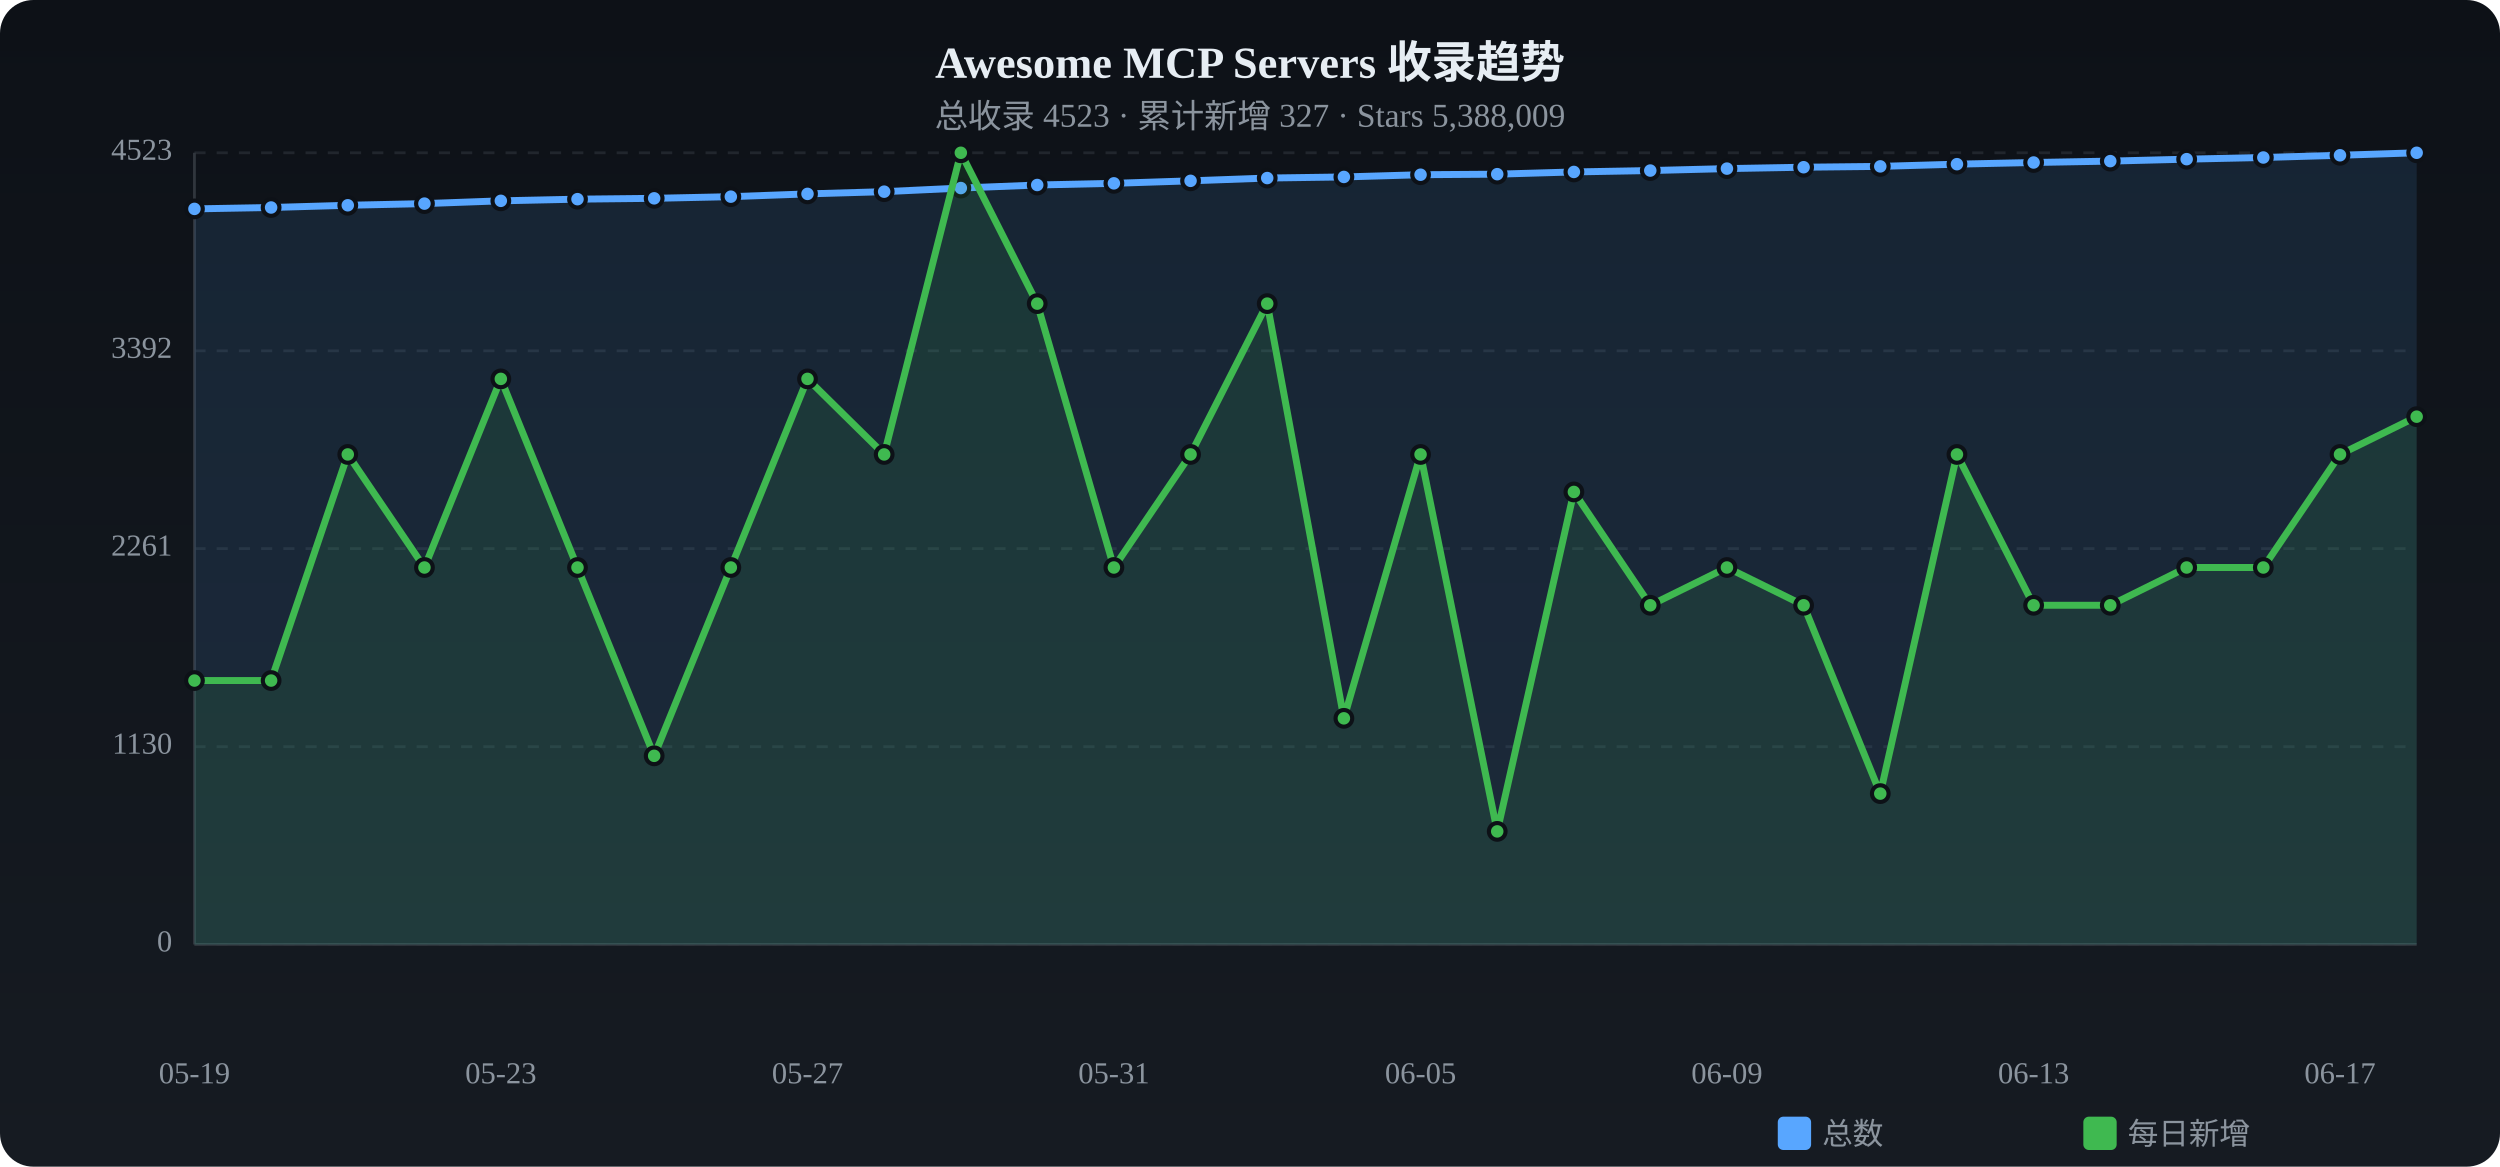
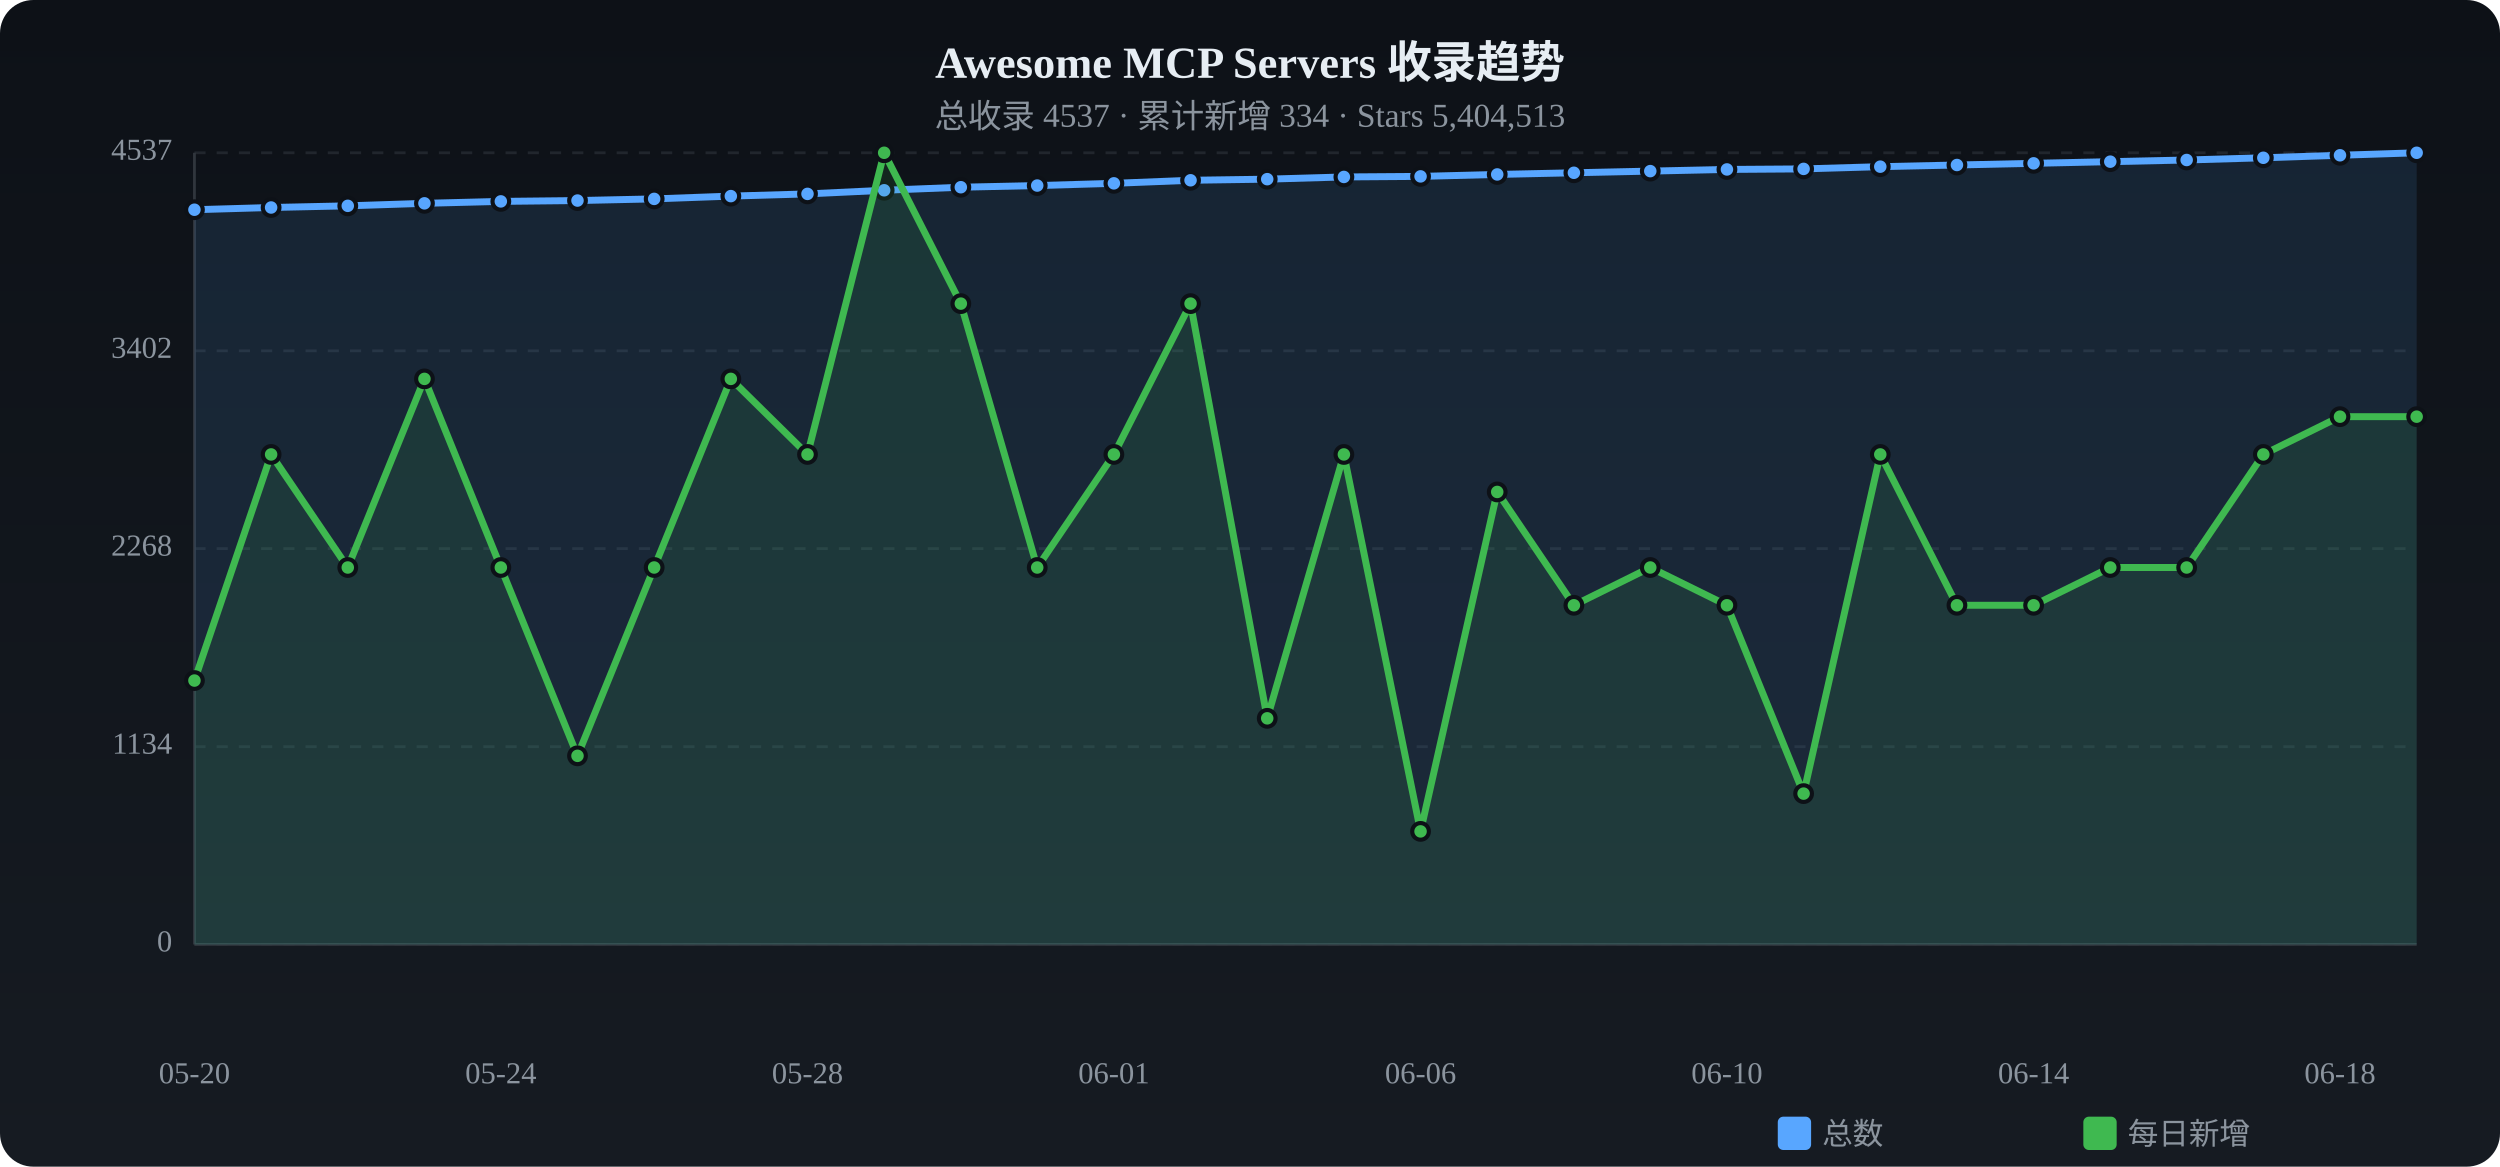
<svg xmlns="http://www.w3.org/2000/svg" viewBox="0 0 900 420" width="900" height="420">
  <defs>
    <linearGradient id="tbg" x1="0%" y1="0%" x2="0%" y2="100%">
      <stop offset="0%" stop-color="#0d1117" />
      <stop offset="100%" stop-color="#161b22" />
    </linearGradient>
  </defs>
  <rect width="900" height="420" rx="12" fill="url(#tbg)" />
  <text x="450.0" y="28" text-anchor="middle" fill="#e6edf3" font-size="16" font-weight="bold">Awesome MCP Servers 收录趋势</text>
-   <text x="450.0" y="46" text-anchor="middle" fill="#8b949e" font-size="12">总收录 4523 · 累计新增 327 · Stars 5,388,009</text>
+   <text x="450.0" y="46" text-anchor="middle" fill="#8b949e" font-size="12">总收录 4537 · 累计新增 334 · Stars 5,404,513</text>
  <text x="62" y="340.0" text-anchor="end" fill="#8b949e" font-size="11" dominant-baseline="middle">0</text>
  <line x1="70" y1="340.0" x2="870" y2="340.0" stroke="#21262d" stroke-dasharray="4 4" />
-   <text x="62" y="268.8" text-anchor="end" fill="#8b949e" font-size="11" dominant-baseline="middle">1130</text>
+   <text x="62" y="268.8" text-anchor="end" fill="#8b949e" font-size="11" dominant-baseline="middle">1134</text>
  <line x1="70" y1="268.8" x2="870" y2="268.8" stroke="#21262d" stroke-dasharray="4 4" />
-   <text x="62" y="197.5" text-anchor="end" fill="#8b949e" font-size="11" dominant-baseline="middle">2261</text>
+   <text x="62" y="197.5" text-anchor="end" fill="#8b949e" font-size="11" dominant-baseline="middle">2268</text>
  <line x1="70" y1="197.5" x2="870" y2="197.5" stroke="#21262d" stroke-dasharray="4 4" />
-   <text x="62" y="126.3" text-anchor="end" fill="#8b949e" font-size="11" dominant-baseline="middle">3392</text>
+   <text x="62" y="126.3" text-anchor="end" fill="#8b949e" font-size="11" dominant-baseline="middle">3402</text>
  <line x1="70" y1="126.3" x2="870" y2="126.3" stroke="#21262d" stroke-dasharray="4 4" />
-   <text x="62" y="55.0" text-anchor="end" fill="#8b949e" font-size="11" dominant-baseline="middle">4523</text>
+   <text x="62" y="55.0" text-anchor="end" fill="#8b949e" font-size="11" dominant-baseline="middle">4537</text>
  <line x1="70" y1="55.0" x2="870" y2="55.0" stroke="#21262d" stroke-dasharray="4 4" />
  <line x1="70" y1="55" x2="70" y2="340" stroke="#30363d" />
  <line x1="70" y1="340" x2="870" y2="340" stroke="#30363d" />
-   <path d="M70.0,75.2 L97.6,74.7 L125.2,73.9 L152.8,73.3 L180.3,72.3 L207.9,71.7 L235.5,71.4 L263.1,70.8 L290.7,69.8 L318.3,69.0 L345.9,67.7 L373.4,66.6 L401.0,66.0 L428.6,65.1 L456.2,64.1 L483.8,63.7 L511.4,62.9 L539.0,62.7 L566.6,61.9 L594.1,61.4 L621.7,60.7 L649.3,60.2 L676.9,59.9 L704.5,59.1 L732.1,58.5 L759.7,58.0 L787.2,57.3 L814.8,56.7 L842.4,55.9 L870.0,55.0 L870.0,340 L70.0,340 Z" fill="#58a6ff" opacity="0.12" />
-   <polyline points="70.0,75.2 97.6,74.7 125.2,73.9 152.8,73.3 180.3,72.3 207.9,71.7 235.5,71.4 263.1,70.8 290.7,69.8 318.3,69.0 345.9,67.7 373.4,66.6 401.0,66.0 428.6,65.1 456.2,64.1 483.8,63.7 511.4,62.9 539.0,62.7 566.6,61.9 594.1,61.4 621.7,60.7 649.3,60.2 676.9,59.9 704.5,59.1 732.1,58.5 759.7,58.0 787.2,57.3 814.8,56.7 842.4,55.9 870.0,55.0" fill="none" stroke="#58a6ff" stroke-width="2.5" stroke-linecap="round" stroke-linejoin="round" />
-   <circle cx="70.0" cy="75.2" r="3" fill="#58a6ff" stroke="#0d1117" stroke-width="1.5" />
+   <path d="M70.0,75.5 L97.6,74.7 L125.2,74.1 L152.8,73.2 L180.3,72.5 L207.9,72.2 L235.5,71.6 L263.1,70.6 L290.7,69.8 L318.3,68.5 L345.9,67.4 L373.4,66.8 L401.0,66.0 L428.6,64.9 L456.2,64.5 L483.8,63.7 L511.4,63.5 L539.0,62.8 L566.6,62.2 L594.1,61.6 L621.7,61.0 L649.3,60.8 L676.9,60.0 L704.5,59.4 L732.1,58.8 L759.7,58.2 L787.2,57.6 L814.8,56.8 L842.4,55.9 L870.0,55.0 L870.0,340 L70.0,340 Z" fill="#58a6ff" opacity="0.12" />
+   <polyline points="70.0,75.5 97.6,74.7 125.2,74.1 152.8,73.2 180.3,72.5 207.9,72.2 235.5,71.6 263.1,70.6 290.7,69.8 318.3,68.5 345.9,67.4 373.4,66.8 401.0,66.0 428.6,64.9 456.2,64.5 483.8,63.7 511.4,63.5 539.0,62.8 566.6,62.2 594.1,61.6 621.7,61.0 649.3,60.8 676.9,60.0 704.5,59.4 732.1,58.8 759.7,58.2 787.2,57.6 814.8,56.8 842.4,55.9 870.0,55.0" fill="none" stroke="#58a6ff" stroke-width="2.5" stroke-linecap="round" stroke-linejoin="round" />
+   <circle cx="70.0" cy="75.5" r="3" fill="#58a6ff" stroke="#0d1117" stroke-width="1.5" />
  <circle cx="97.6" cy="74.7" r="3" fill="#58a6ff" stroke="#0d1117" stroke-width="1.5" />
-   <circle cx="125.2" cy="73.9" r="3" fill="#58a6ff" stroke="#0d1117" stroke-width="1.5" />
-   <circle cx="152.8" cy="73.3" r="3" fill="#58a6ff" stroke="#0d1117" stroke-width="1.5" />
-   <circle cx="180.3" cy="72.3" r="3" fill="#58a6ff" stroke="#0d1117" stroke-width="1.5" />
-   <circle cx="207.9" cy="71.7" r="3" fill="#58a6ff" stroke="#0d1117" stroke-width="1.5" />
-   <circle cx="235.5" cy="71.4" r="3" fill="#58a6ff" stroke="#0d1117" stroke-width="1.5" />
-   <circle cx="263.1" cy="70.8" r="3" fill="#58a6ff" stroke="#0d1117" stroke-width="1.5" />
+   <circle cx="125.2" cy="74.1" r="3" fill="#58a6ff" stroke="#0d1117" stroke-width="1.5" />
+   <circle cx="152.8" cy="73.2" r="3" fill="#58a6ff" stroke="#0d1117" stroke-width="1.5" />
+   <circle cx="180.3" cy="72.5" r="3" fill="#58a6ff" stroke="#0d1117" stroke-width="1.5" />
+   <circle cx="207.9" cy="72.2" r="3" fill="#58a6ff" stroke="#0d1117" stroke-width="1.5" />
+   <circle cx="235.5" cy="71.6" r="3" fill="#58a6ff" stroke="#0d1117" stroke-width="1.5" />
+   <circle cx="263.1" cy="70.6" r="3" fill="#58a6ff" stroke="#0d1117" stroke-width="1.5" />
  <circle cx="290.7" cy="69.8" r="3" fill="#58a6ff" stroke="#0d1117" stroke-width="1.5" />
-   <circle cx="318.3" cy="69.0" r="3" fill="#58a6ff" stroke="#0d1117" stroke-width="1.5" />
-   <circle cx="345.9" cy="67.7" r="3" fill="#58a6ff" stroke="#0d1117" stroke-width="1.5" />
-   <circle cx="373.4" cy="66.6" r="3" fill="#58a6ff" stroke="#0d1117" stroke-width="1.5" />
+   <circle cx="318.3" cy="68.5" r="3" fill="#58a6ff" stroke="#0d1117" stroke-width="1.5" />
+   <circle cx="345.9" cy="67.4" r="3" fill="#58a6ff" stroke="#0d1117" stroke-width="1.5" />
+   <circle cx="373.4" cy="66.8" r="3" fill="#58a6ff" stroke="#0d1117" stroke-width="1.5" />
  <circle cx="401.0" cy="66.0" r="3" fill="#58a6ff" stroke="#0d1117" stroke-width="1.5" />
-   <circle cx="428.6" cy="65.1" r="3" fill="#58a6ff" stroke="#0d1117" stroke-width="1.5" />
-   <circle cx="456.2" cy="64.1" r="3" fill="#58a6ff" stroke="#0d1117" stroke-width="1.5" />
+   <circle cx="428.6" cy="64.9" r="3" fill="#58a6ff" stroke="#0d1117" stroke-width="1.5" />
+   <circle cx="456.2" cy="64.5" r="3" fill="#58a6ff" stroke="#0d1117" stroke-width="1.5" />
  <circle cx="483.8" cy="63.7" r="3" fill="#58a6ff" stroke="#0d1117" stroke-width="1.5" />
-   <circle cx="511.4" cy="62.9" r="3" fill="#58a6ff" stroke="#0d1117" stroke-width="1.5" />
-   <circle cx="539.0" cy="62.7" r="3" fill="#58a6ff" stroke="#0d1117" stroke-width="1.5" />
-   <circle cx="566.6" cy="61.9" r="3" fill="#58a6ff" stroke="#0d1117" stroke-width="1.5" />
-   <circle cx="594.1" cy="61.4" r="3" fill="#58a6ff" stroke="#0d1117" stroke-width="1.5" />
-   <circle cx="621.7" cy="60.7" r="3" fill="#58a6ff" stroke="#0d1117" stroke-width="1.5" />
-   <circle cx="649.3" cy="60.2" r="3" fill="#58a6ff" stroke="#0d1117" stroke-width="1.5" />
-   <circle cx="676.9" cy="59.9" r="3" fill="#58a6ff" stroke="#0d1117" stroke-width="1.5" />
-   <circle cx="704.5" cy="59.1" r="3" fill="#58a6ff" stroke="#0d1117" stroke-width="1.5" />
-   <circle cx="732.1" cy="58.5" r="3" fill="#58a6ff" stroke="#0d1117" stroke-width="1.5" />
-   <circle cx="759.7" cy="58.0" r="3" fill="#58a6ff" stroke="#0d1117" stroke-width="1.5" />
-   <circle cx="787.2" cy="57.3" r="3" fill="#58a6ff" stroke="#0d1117" stroke-width="1.5" />
-   <circle cx="814.8" cy="56.7" r="3" fill="#58a6ff" stroke="#0d1117" stroke-width="1.5" />
+   <circle cx="511.4" cy="63.5" r="3" fill="#58a6ff" stroke="#0d1117" stroke-width="1.5" />
+   <circle cx="539.0" cy="62.8" r="3" fill="#58a6ff" stroke="#0d1117" stroke-width="1.5" />
+   <circle cx="566.6" cy="62.2" r="3" fill="#58a6ff" stroke="#0d1117" stroke-width="1.5" />
+   <circle cx="594.1" cy="61.6" r="3" fill="#58a6ff" stroke="#0d1117" stroke-width="1.5" />
+   <circle cx="621.7" cy="61.0" r="3" fill="#58a6ff" stroke="#0d1117" stroke-width="1.5" />
+   <circle cx="649.3" cy="60.8" r="3" fill="#58a6ff" stroke="#0d1117" stroke-width="1.5" />
+   <circle cx="676.9" cy="60.0" r="3" fill="#58a6ff" stroke="#0d1117" stroke-width="1.5" />
+   <circle cx="704.5" cy="59.4" r="3" fill="#58a6ff" stroke="#0d1117" stroke-width="1.5" />
+   <circle cx="732.1" cy="58.8" r="3" fill="#58a6ff" stroke="#0d1117" stroke-width="1.5" />
+   <circle cx="759.7" cy="58.2" r="3" fill="#58a6ff" stroke="#0d1117" stroke-width="1.5" />
+   <circle cx="787.2" cy="57.6" r="3" fill="#58a6ff" stroke="#0d1117" stroke-width="1.5" />
+   <circle cx="814.8" cy="56.8" r="3" fill="#58a6ff" stroke="#0d1117" stroke-width="1.5" />
  <circle cx="842.4" cy="55.9" r="3" fill="#58a6ff" stroke="#0d1117" stroke-width="1.5" />
  <circle cx="870.0" cy="55.0" r="3" fill="#58a6ff" stroke="#0d1117" stroke-width="1.5" />
-   <path d="M70.0,245.0 L97.6,245.0 L125.2,163.6 L152.8,204.3 L180.3,136.4 L207.9,204.3 L235.5,272.1 L263.1,204.3 L290.7,136.4 L318.3,163.6 L345.9,55.0 L373.4,109.3 L401.0,204.3 L428.6,163.6 L456.2,109.3 L483.8,258.6 L511.4,163.6 L539.0,299.3 L566.6,177.1 L594.1,217.9 L621.7,204.3 L649.3,217.9 L676.9,285.7 L704.5,163.6 L732.1,217.9 L759.7,217.9 L787.2,204.3 L814.8,204.3 L842.4,163.6 L870.0,150.0 L870.0,340 L70.0,340 Z" fill="#3fb950" opacity="0.12" />
-   <polyline points="70.0,245.0 97.6,245.0 125.2,163.6 152.8,204.3 180.3,136.4 207.9,204.3 235.5,272.1 263.1,204.3 290.7,136.4 318.3,163.6 345.9,55.0 373.4,109.3 401.0,204.3 428.6,163.6 456.2,109.3 483.8,258.6 511.4,163.6 539.0,299.3 566.6,177.1 594.1,217.9 621.7,204.3 649.3,217.9 676.9,285.7 704.5,163.6 732.1,217.9 759.7,217.9 787.2,204.3 814.8,204.3 842.4,163.6 870.0,150.0" fill="none" stroke="#3fb950" stroke-width="2.5" stroke-linecap="round" stroke-linejoin="round" />
+   <path d="M70.0,245.0 L97.6,163.6 L125.2,204.3 L152.8,136.4 L180.3,204.3 L207.9,272.1 L235.5,204.3 L263.1,136.4 L290.7,163.6 L318.3,55.0 L345.9,109.3 L373.4,204.3 L401.0,163.6 L428.6,109.3 L456.2,258.6 L483.8,163.6 L511.4,299.3 L539.0,177.1 L566.6,217.9 L594.1,204.3 L621.7,217.9 L649.3,285.7 L676.9,163.6 L704.5,217.9 L732.1,217.9 L759.7,204.3 L787.2,204.3 L814.8,163.6 L842.4,150.0 L870.0,150.0 L870.0,340 L70.0,340 Z" fill="#3fb950" opacity="0.12" />
+   <polyline points="70.0,245.0 97.6,163.6 125.2,204.3 152.8,136.4 180.3,204.3 207.9,272.1 235.5,204.3 263.1,136.4 290.7,163.6 318.3,55.0 345.9,109.3 373.4,204.3 401.0,163.6 428.6,109.3 456.2,258.6 483.8,163.6 511.4,299.3 539.0,177.1 566.6,217.9 594.1,204.3 621.7,217.9 649.3,285.7 676.9,163.6 704.5,217.9 732.1,217.9 759.7,204.3 787.2,204.3 814.8,163.6 842.4,150.0 870.0,150.0" fill="none" stroke="#3fb950" stroke-width="2.5" stroke-linecap="round" stroke-linejoin="round" />
  <circle cx="70.0" cy="245.0" r="3" fill="#3fb950" stroke="#0d1117" stroke-width="1.5" />
-   <circle cx="97.6" cy="245.0" r="3" fill="#3fb950" stroke="#0d1117" stroke-width="1.5" />
-   <circle cx="125.2" cy="163.6" r="3" fill="#3fb950" stroke="#0d1117" stroke-width="1.5" />
-   <circle cx="152.8" cy="204.3" r="3" fill="#3fb950" stroke="#0d1117" stroke-width="1.5" />
-   <circle cx="180.3" cy="136.4" r="3" fill="#3fb950" stroke="#0d1117" stroke-width="1.5" />
-   <circle cx="207.9" cy="204.3" r="3" fill="#3fb950" stroke="#0d1117" stroke-width="1.5" />
-   <circle cx="235.5" cy="272.1" r="3" fill="#3fb950" stroke="#0d1117" stroke-width="1.5" />
-   <circle cx="263.1" cy="204.3" r="3" fill="#3fb950" stroke="#0d1117" stroke-width="1.5" />
-   <circle cx="290.7" cy="136.4" r="3" fill="#3fb950" stroke="#0d1117" stroke-width="1.5" />
-   <circle cx="318.3" cy="163.6" r="3" fill="#3fb950" stroke="#0d1117" stroke-width="1.5" />
-   <circle cx="345.9" cy="55.0" r="3" fill="#3fb950" stroke="#0d1117" stroke-width="1.5" />
-   <circle cx="373.4" cy="109.3" r="3" fill="#3fb950" stroke="#0d1117" stroke-width="1.5" />
-   <circle cx="401.0" cy="204.3" r="3" fill="#3fb950" stroke="#0d1117" stroke-width="1.5" />
-   <circle cx="428.6" cy="163.6" r="3" fill="#3fb950" stroke="#0d1117" stroke-width="1.5" />
-   <circle cx="456.2" cy="109.3" r="3" fill="#3fb950" stroke="#0d1117" stroke-width="1.5" />
-   <circle cx="483.8" cy="258.6" r="3" fill="#3fb950" stroke="#0d1117" stroke-width="1.5" />
-   <circle cx="511.4" cy="163.6" r="3" fill="#3fb950" stroke="#0d1117" stroke-width="1.5" />
-   <circle cx="539.0" cy="299.3" r="3" fill="#3fb950" stroke="#0d1117" stroke-width="1.5" />
-   <circle cx="566.6" cy="177.1" r="3" fill="#3fb950" stroke="#0d1117" stroke-width="1.5" />
-   <circle cx="594.1" cy="217.9" r="3" fill="#3fb950" stroke="#0d1117" stroke-width="1.5" />
-   <circle cx="621.7" cy="204.3" r="3" fill="#3fb950" stroke="#0d1117" stroke-width="1.5" />
-   <circle cx="649.3" cy="217.9" r="3" fill="#3fb950" stroke="#0d1117" stroke-width="1.5" />
-   <circle cx="676.9" cy="285.7" r="3" fill="#3fb950" stroke="#0d1117" stroke-width="1.5" />
-   <circle cx="704.5" cy="163.6" r="3" fill="#3fb950" stroke="#0d1117" stroke-width="1.5" />
+   <circle cx="97.6" cy="163.6" r="3" fill="#3fb950" stroke="#0d1117" stroke-width="1.5" />
+   <circle cx="125.2" cy="204.3" r="3" fill="#3fb950" stroke="#0d1117" stroke-width="1.5" />
+   <circle cx="152.8" cy="136.4" r="3" fill="#3fb950" stroke="#0d1117" stroke-width="1.5" />
+   <circle cx="180.3" cy="204.3" r="3" fill="#3fb950" stroke="#0d1117" stroke-width="1.5" />
+   <circle cx="207.9" cy="272.1" r="3" fill="#3fb950" stroke="#0d1117" stroke-width="1.5" />
+   <circle cx="235.5" cy="204.3" r="3" fill="#3fb950" stroke="#0d1117" stroke-width="1.5" />
+   <circle cx="263.1" cy="136.4" r="3" fill="#3fb950" stroke="#0d1117" stroke-width="1.5" />
+   <circle cx="290.7" cy="163.6" r="3" fill="#3fb950" stroke="#0d1117" stroke-width="1.5" />
+   <circle cx="318.3" cy="55.0" r="3" fill="#3fb950" stroke="#0d1117" stroke-width="1.5" />
+   <circle cx="345.9" cy="109.3" r="3" fill="#3fb950" stroke="#0d1117" stroke-width="1.5" />
+   <circle cx="373.4" cy="204.3" r="3" fill="#3fb950" stroke="#0d1117" stroke-width="1.5" />
+   <circle cx="401.0" cy="163.6" r="3" fill="#3fb950" stroke="#0d1117" stroke-width="1.5" />
+   <circle cx="428.6" cy="109.3" r="3" fill="#3fb950" stroke="#0d1117" stroke-width="1.5" />
+   <circle cx="456.2" cy="258.6" r="3" fill="#3fb950" stroke="#0d1117" stroke-width="1.5" />
+   <circle cx="483.8" cy="163.6" r="3" fill="#3fb950" stroke="#0d1117" stroke-width="1.5" />
+   <circle cx="511.4" cy="299.3" r="3" fill="#3fb950" stroke="#0d1117" stroke-width="1.5" />
+   <circle cx="539.0" cy="177.1" r="3" fill="#3fb950" stroke="#0d1117" stroke-width="1.5" />
+   <circle cx="566.6" cy="217.9" r="3" fill="#3fb950" stroke="#0d1117" stroke-width="1.5" />
+   <circle cx="594.1" cy="204.3" r="3" fill="#3fb950" stroke="#0d1117" stroke-width="1.5" />
+   <circle cx="621.7" cy="217.9" r="3" fill="#3fb950" stroke="#0d1117" stroke-width="1.5" />
+   <circle cx="649.3" cy="285.7" r="3" fill="#3fb950" stroke="#0d1117" stroke-width="1.5" />
+   <circle cx="676.9" cy="163.6" r="3" fill="#3fb950" stroke="#0d1117" stroke-width="1.5" />
+   <circle cx="704.5" cy="217.9" r="3" fill="#3fb950" stroke="#0d1117" stroke-width="1.5" />
  <circle cx="732.1" cy="217.9" r="3" fill="#3fb950" stroke="#0d1117" stroke-width="1.5" />
-   <circle cx="759.7" cy="217.9" r="3" fill="#3fb950" stroke="#0d1117" stroke-width="1.5" />
+   <circle cx="759.7" cy="204.3" r="3" fill="#3fb950" stroke="#0d1117" stroke-width="1.5" />
  <circle cx="787.2" cy="204.3" r="3" fill="#3fb950" stroke="#0d1117" stroke-width="1.5" />
-   <circle cx="814.8" cy="204.3" r="3" fill="#3fb950" stroke="#0d1117" stroke-width="1.5" />
-   <circle cx="842.4" cy="163.6" r="3" fill="#3fb950" stroke="#0d1117" stroke-width="1.5" />
+   <circle cx="814.8" cy="163.6" r="3" fill="#3fb950" stroke="#0d1117" stroke-width="1.5" />
+   <circle cx="842.4" cy="150.0" r="3" fill="#3fb950" stroke="#0d1117" stroke-width="1.5" />
  <circle cx="870.0" cy="150.0" r="3" fill="#3fb950" stroke="#0d1117" stroke-width="1.5" />
-   <text x="70.0" y="390" text-anchor="middle" fill="#8b949e" font-size="11">05-19</text>
-   <text x="180.3" y="390" text-anchor="middle" fill="#8b949e" font-size="11">05-23</text>
-   <text x="290.7" y="390" text-anchor="middle" fill="#8b949e" font-size="11">05-27</text>
-   <text x="401.0" y="390" text-anchor="middle" fill="#8b949e" font-size="11">05-31</text>
-   <text x="511.4" y="390" text-anchor="middle" fill="#8b949e" font-size="11">06-05</text>
-   <text x="621.7" y="390" text-anchor="middle" fill="#8b949e" font-size="11">06-09</text>
-   <text x="732.1" y="390" text-anchor="middle" fill="#8b949e" font-size="11">06-13</text>
-   <text x="842.4" y="390" text-anchor="middle" fill="#8b949e" font-size="11">06-17</text>
+   <text x="70.0" y="390" text-anchor="middle" fill="#8b949e" font-size="11">05-20</text>
+   <text x="180.3" y="390" text-anchor="middle" fill="#8b949e" font-size="11">05-24</text>
+   <text x="290.7" y="390" text-anchor="middle" fill="#8b949e" font-size="11">05-28</text>
+   <text x="401.0" y="390" text-anchor="middle" fill="#8b949e" font-size="11">06-01</text>
+   <text x="511.4" y="390" text-anchor="middle" fill="#8b949e" font-size="11">06-06</text>
+   <text x="621.7" y="390" text-anchor="middle" fill="#8b949e" font-size="11">06-10</text>
+   <text x="732.1" y="390" text-anchor="middle" fill="#8b949e" font-size="11">06-14</text>
+   <text x="842.4" y="390" text-anchor="middle" fill="#8b949e" font-size="11">06-18</text>
  <rect x="640" y="402" width="12" height="12" rx="2" fill="#58a6ff" />
  <text x="656" y="412" fill="#8b949e" font-size="11">总数</text>
  <rect x="750" y="402" width="12" height="12" rx="2" fill="#3fb950" />
  <text x="766" y="412" fill="#8b949e" font-size="11">每日新增</text>
</svg>
